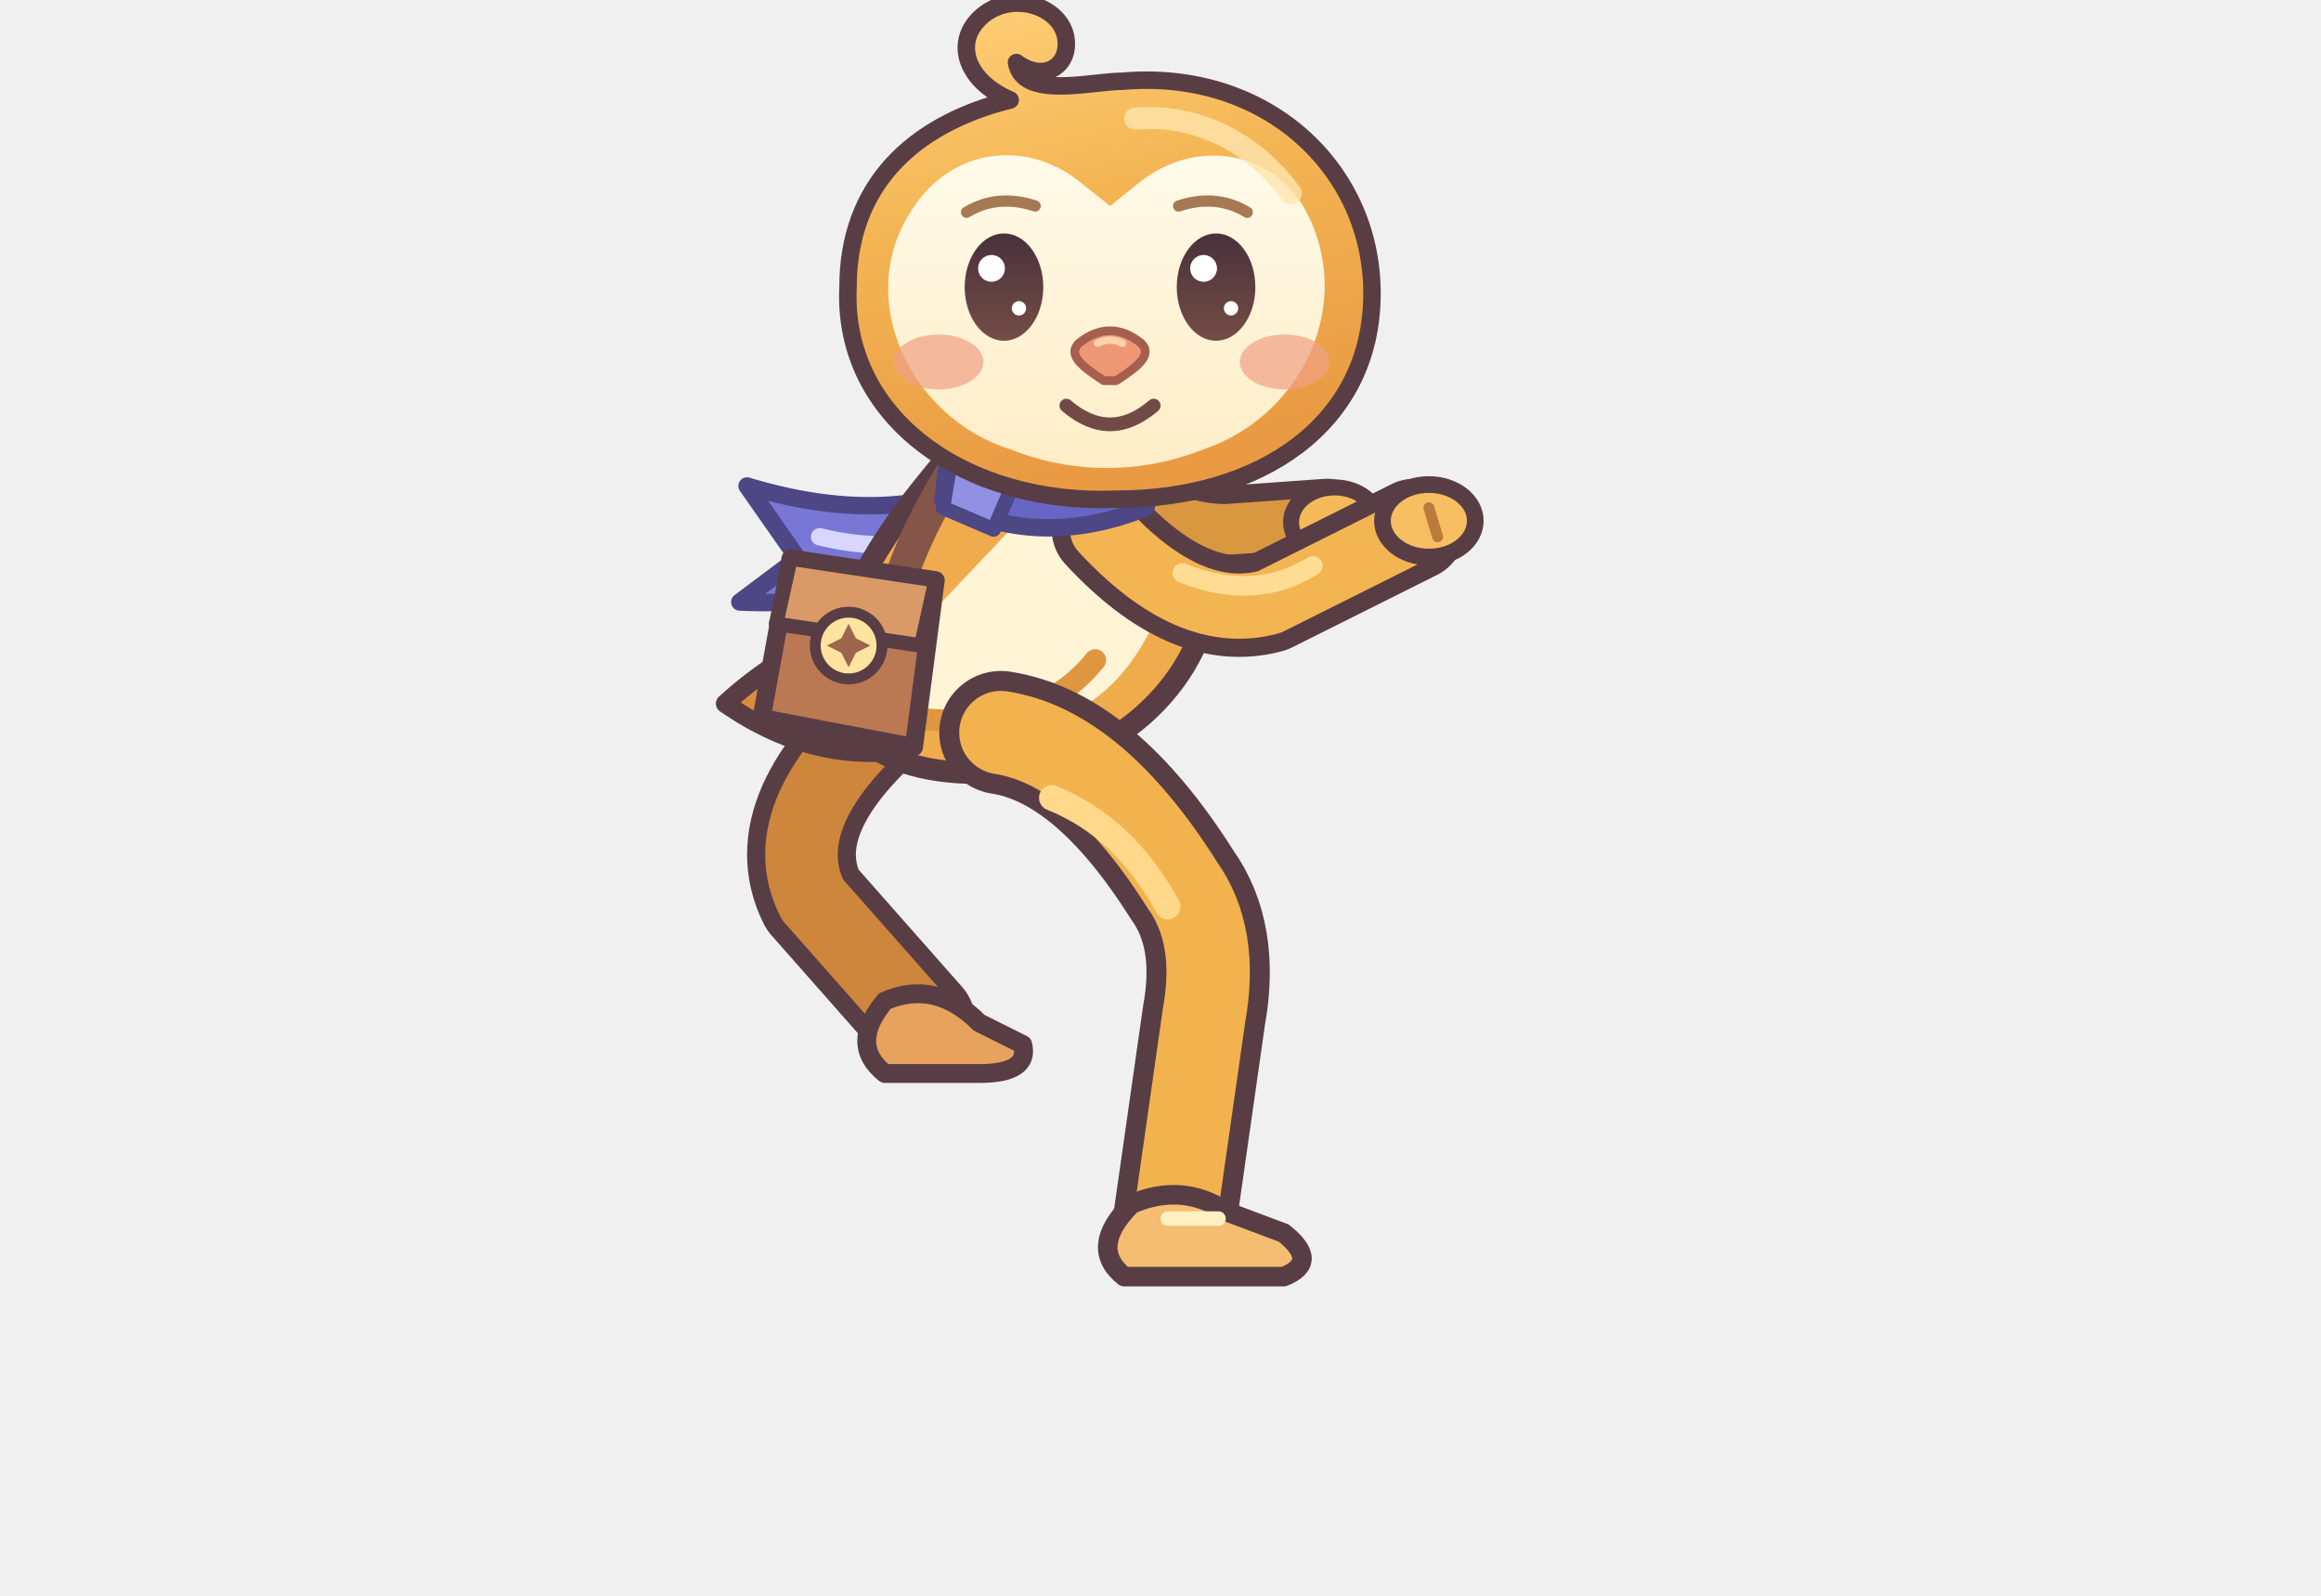
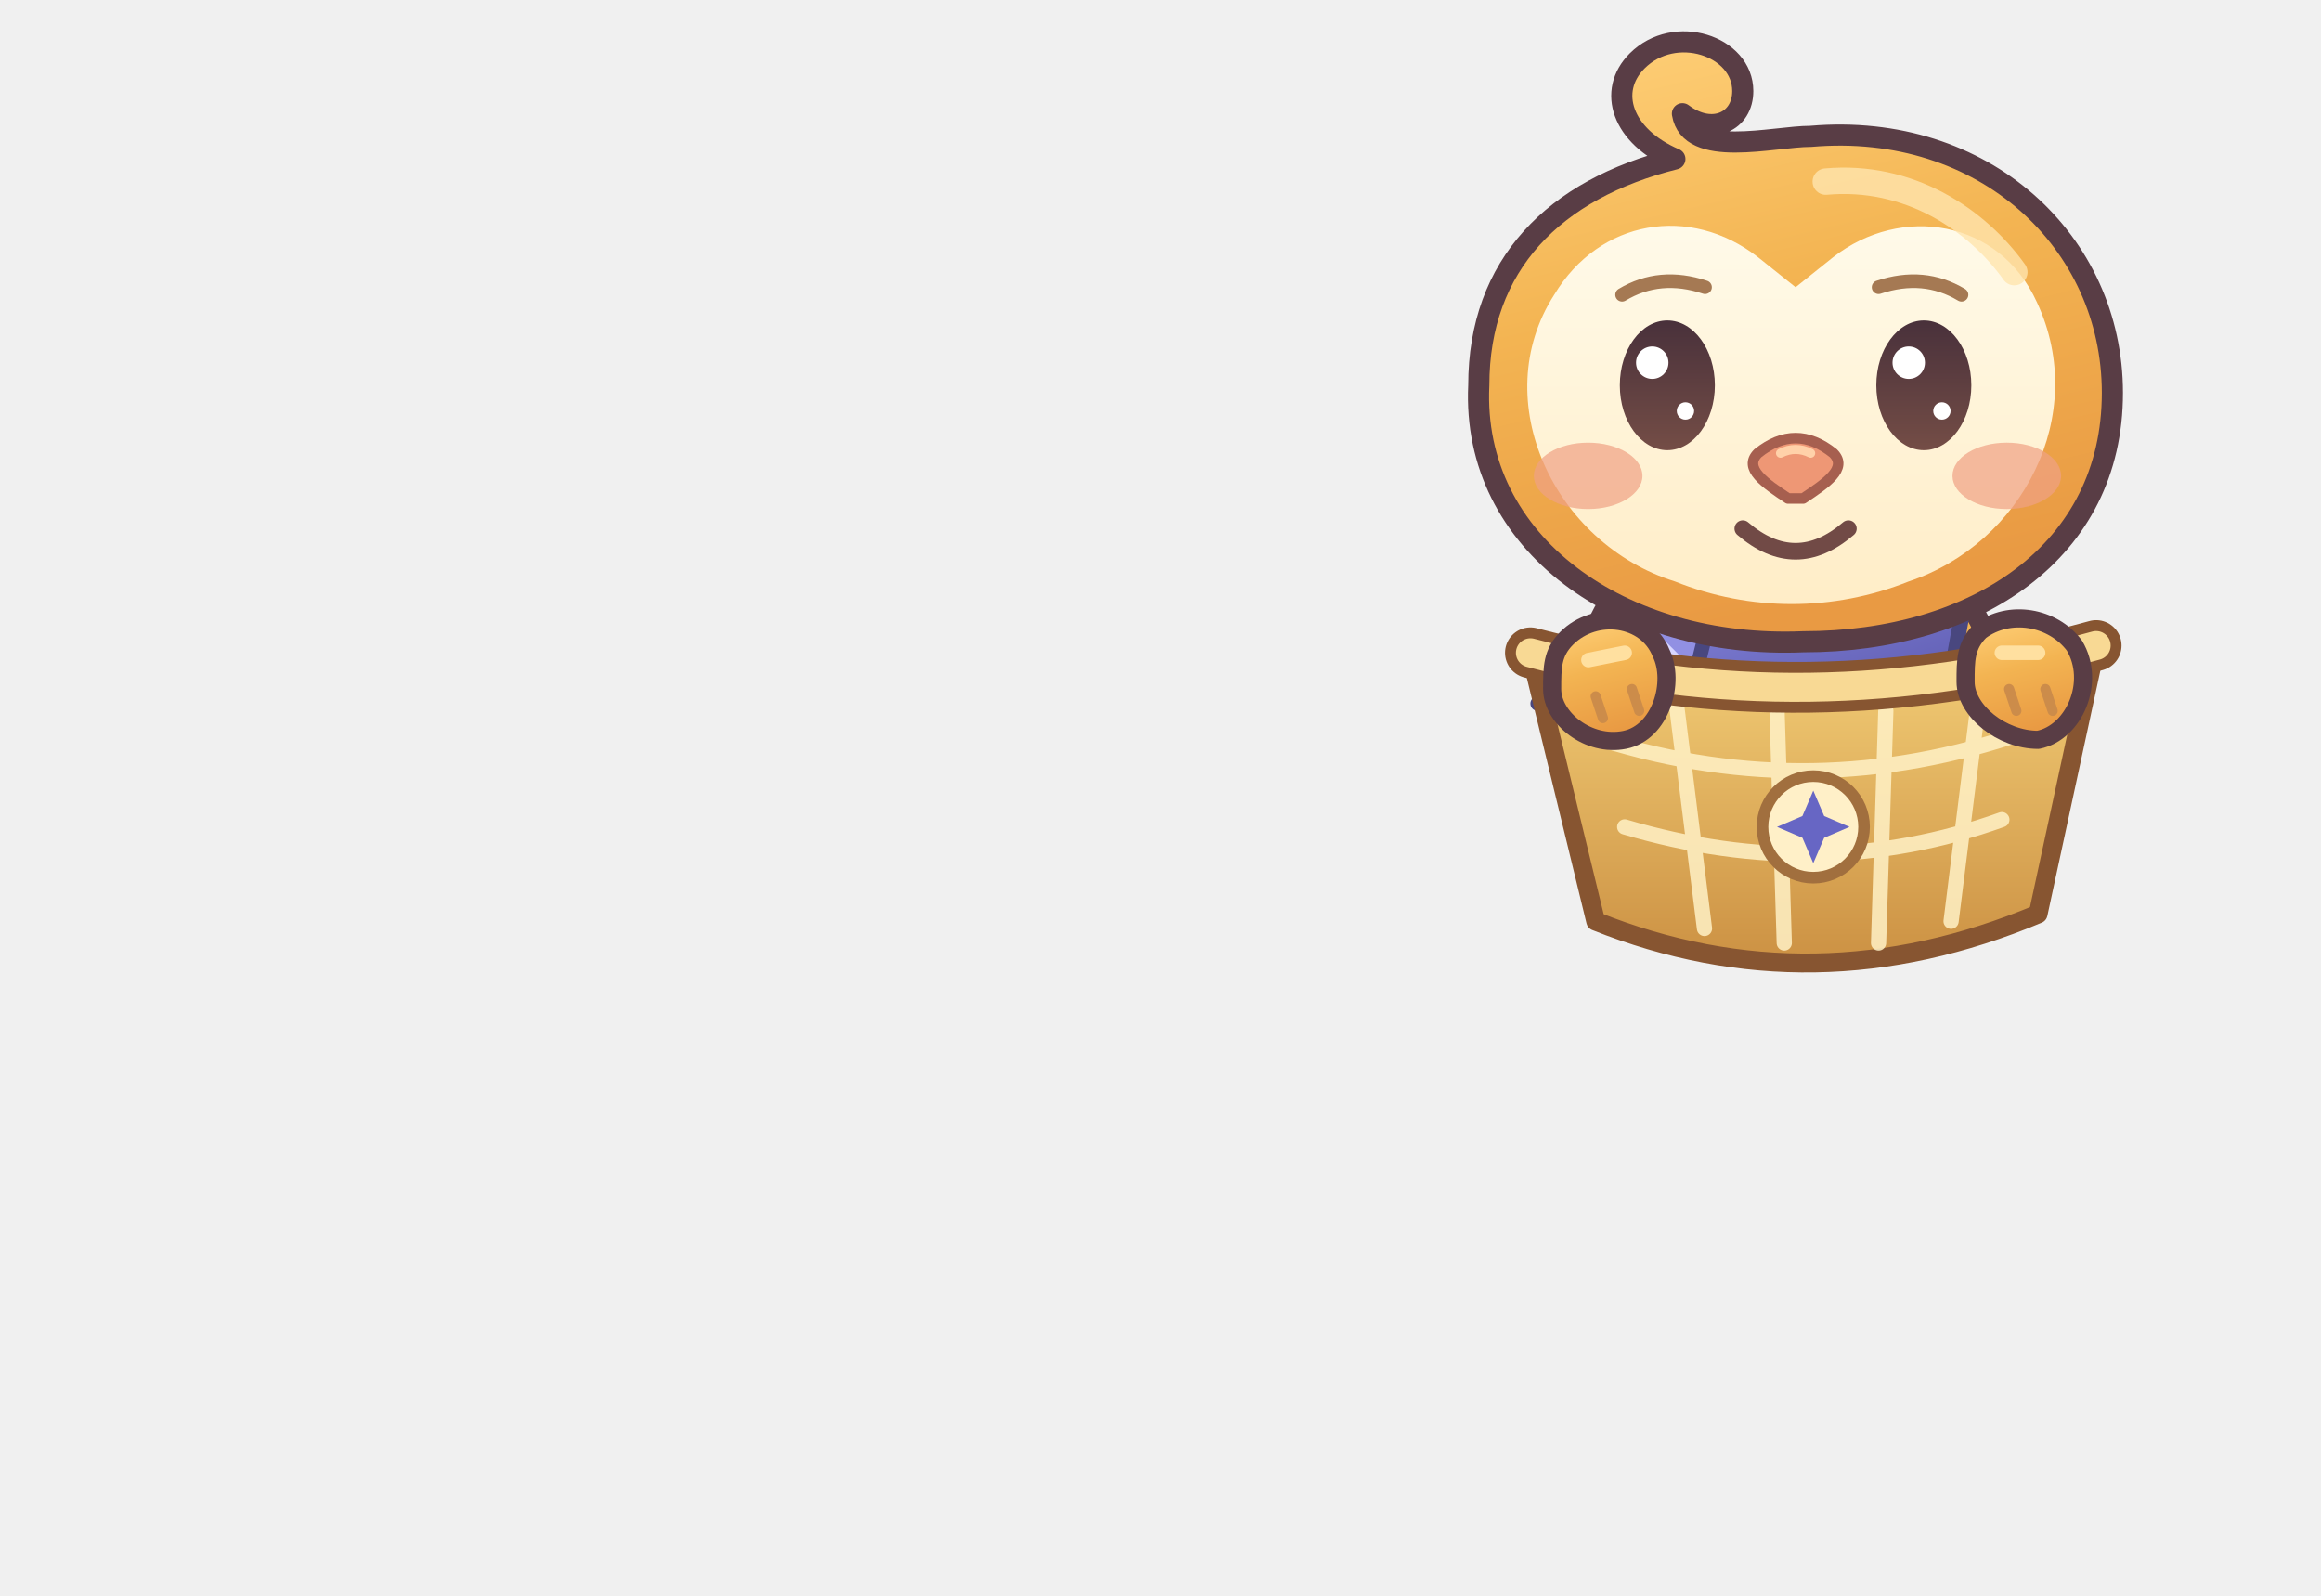
<svg xmlns="http://www.w3.org/2000/svg" width="320" height="220" viewBox="0 0 320 220">
  <defs>
    <linearGradient id="feather-gold" x1="0" y1="0" x2="0.25" y2="1">
      <stop stop-color="#FFD17A" />
      <stop offset=".48" stop-color="#F3B452" />
      <stop offset="1" stop-color="#E99A43" />
    </linearGradient>
    <linearGradient id="face-cream" x1="0" y1="0" x2="0" y2="1">
      <stop stop-color="#FFFAE9" />
      <stop offset="1" stop-color="#FFEDC7" />
    </linearGradient>
    <linearGradient id="scarf-blue" x1="0" y1="0" x2="1" y2="1">
      <stop stop-color="#8586DC" />
      <stop offset="1" stop-color="#5B58AD" />
    </linearGradient>
    <linearGradient id="eye-brown" x1="0" y1="0" x2="0" y2="1">
      <stop stop-color="#49313B" />
      <stop offset="1" stop-color="#744D46" />
    </linearGradient>
+     <linearGradient id="basket" x2="0" y2="1">
+       <stop stop-color="#f3ce77" />
+       <stop offset="1" stop-color="#cc9143" />
+     </linearGradient>
  </defs>
-   <g stroke="#593D45" stroke-linejoin="round" stroke-linecap="round">
-     <path d="M124 97Q106 112 112 124L127 141" fill="none" stroke="#593D45" stroke-width="15" />
-     <path d="M124 97Q106 112 112 124L127 141" fill="none" stroke="#CE853C" stroke-width="10" />
-     <path d="M122 138q7-3 13 3l6 3q1 4-6 4h-13q-5-4 0-10Z" fill="#E7A35D" stroke-width="2.6" />
-     <path d="M127 85q-15 1-27 12 13 9 27 6l11-8" fill="#DA8C3D" stroke-width="2.6" />
-     <path d="M142 63q-16 11-39 4l7 10-8 6q22 1 41-11" fill="#7877D6" stroke="#4D4785" stroke-width="2.4" />
-     <path d="M113 74q12 3 23-2" fill="none" stroke="#D8D6FF" stroke-width="2.4" />
-     <path d="M136 57q22-4 29 13c7 15-5 33-23 36-13 2-26-1-27-12 0-13 11-26 21-37Z" fill="#F0AB4C" stroke-width="3" />
-     <path d="M145 67c15-1 19 11 13 21-6 11-16 14-26 12-6-2-9-7-5-14Z" fill="#FFF4D6" stroke="none" />
-     <path d="M126 99q17 2 25-8" fill="none" stroke="#DF963F" stroke-width="3" />
-     <path d="M138 101q13 2 25 21 5 7 3 18l-4 28" fill="none" stroke="#593D45" stroke-width="17" />
-     <path d="M138 101q13 2 25 21 5 7 3 18l-4 28" fill="none" stroke="#F2B34F" stroke-width="11.5" />
-     <path d="M145 110q10 4 16 15" fill="none" stroke="#FFD88C" stroke-width="3.5" />
-     <path d="M156 166q7-3 13 1l8 3q5 4 0 6h-22q-5-4 1-10Z" fill="#F5BD71" stroke-width="2.7" />
-     <path d="M161 168h7" stroke="#FFF1C2" stroke-width="2" />
-     <path d="M132 64q-9 14-10 26" fill="none" stroke="#865549" stroke-width="4.5" />
-     <path d="m109 77 20 3-3 23-21-4Z" fill="#BA7853" stroke-width="2.5" />
-     <path d="m109 77 20 3-2 9-20-3Z" fill="#D99A67" stroke-width="2" />
-     <circle cx="117" cy="89" r="4.6" fill="#FFE4A0" stroke-width="1.5" />
-     <path d="m117 86 1 2 2 1-2 1-1 2-1-2-2-1 2-1Z" fill="#9C654C" stroke="none" />
-     <path d="M151 66q10 7 18 7l14-1" fill="none" stroke="#593D45" stroke-width="12" />
-     <path d="M151 66q10 7 18 7l14-1" fill="none" stroke="#D99840" stroke-width="7" />
-     <ellipse cx="184" cy="72" rx="6" ry="4.8" fill="#F5B959" stroke-width="2.2" />
-     <path d="M152 73q12 13 23 10l20-10" fill="none" stroke="#593D45" stroke-width="14" />
-     <path d="M152 73q12 13 23 10l20-10" fill="none" stroke="#F3B452" stroke-width="9" />
-     <path d="M163 79q10 4 18-1" fill="none" stroke="#FFDC94" stroke-width="2.7" />
-     <ellipse cx="197" cy="71.8" rx="6.4" ry="5" fill="#F7BE62" stroke-width="2.3" />
-     <path d="m197 70 1.2 4" fill="none" stroke="#BA7B3C" stroke-width="1.5" />
-     <path d="M131 60q14 8 29 1l-2 9q-15 6-28-1Z" fill="#6766C4" stroke="#4D4785" stroke-width="2.4" />
-     <path d="M131 64q6-3 9 2l-3 7-7-3Z" fill="#9190E3" stroke="#4D4785" stroke-width="2" />
+   <g id="basket-passenger-body" stroke="#593D45" stroke-linejoin="round" stroke-linecap="round">
+     <path d="M224 80q23-12 45 0c10 11 9 29-1 35-12 8-31 8-43-1-9-7-10-23-1-34Z" fill="url(#feather-gold)" stroke-width="2.8" />
+     <ellipse cx="247" cy="101" rx="17" ry="14" fill="#FFF4D6" stroke="none" />
+     <path d="M223 83q24 10 48-1l-2 11q-21 9-44 0Z" fill="url(#scarf-blue)" stroke="#49477F" stroke-width="2.1" />
+     <path d="M225 88q-6 7-13 9l7 2 1 6q10-5 14-13Z" fill="#7877D6" stroke="#49477F" stroke-width="2" />
+     <path d="M225 86q6-3 10 2l-2 8q-7 2-10-3Z" fill="#9190E3" stroke="#49477F" stroke-width="2" />
+     <path d="m228 88 3 3" fill="none" stroke="#D8D6FF" stroke-width="1.7" />
  </g>
-   <g transform="translate(98 -6) scale(.86)">
+   <g transform="translate(181 -2) scale(1.04)">
    <g id="buddy-head">
      <path d="M48 23c-7-3-9-9-5-13 5-5 14-2 14 4 0 4-4 6-8 3 1 6 12 3 17 3 23-2 40 14 40 34 0 21-18 33-41 33-24 1-44-13-43-34 0-16 10-26 26-30Z" fill="url(#feather-gold)" stroke="#593D45" stroke-width="2.8" stroke-linejoin="round" />
      <path d="M32 41c6-10 18-12 27-5l5 4 5-4c9-7 22-5 27 6 7 15-2 32-17 37-10 4-21 4-31 0-16-5-25-24-16-38Z" fill="url(#face-cream)" />
      <path d="M68 26c11-1 20 5 25 12" fill="none" stroke="#FFE5AE" stroke-width="3.5" stroke-linecap="round" opacity=".8" />
      <ellipse cx="36.5" cy="65" rx="7.2" ry="4.4" fill="#EFA184" opacity=".7" />
      <ellipse cx="92" cy="65" rx="7.2" ry="4.4" fill="#EFA184" opacity=".7" />
      <path d="M41 41q5-3 11-1m23 0q6-2 11 1" fill="none" stroke="#A57953" stroke-width="1.8" stroke-linecap="round" />
      <g fill="url(#eye-brown)">
        <ellipse cx="47" cy="53" rx="6.3" ry="8.6" />
        <ellipse cx="81" cy="53" rx="6.3" ry="8.6" />
      </g>
      <g fill="#FFFFFF">
        <circle cx="45" cy="50" r="2.15" />
        <circle cx="49.4" cy="56.4" r="1.15" />
        <circle cx="79" cy="50" r="2.15" />
        <circle cx="83.4" cy="56.4" r="1.15" />
      </g>
      <path d="M59 62q5-4 10 0c2 2-1 4-4 6h-2c-3-2-6-4-4-6Z" fill="#EE9775" stroke="#A65F4F" stroke-width="1.4" stroke-linejoin="round" />
      <path d="M62 62q2-1 4 0" fill="none" stroke="#FFD1A9" stroke-width="1.2" stroke-linecap="round" />
      <path d="M57 72q7 6 14 0" fill="none" stroke="#714A46" stroke-width="2.2" stroke-linecap="round" />
    </g>
  </g>
+   <g id="bicycle-basket-front" stroke-linejoin="round" stroke-linecap="round">
+     <path d="M211 90q38 10 78-1l-8 37q-31 13-61 1Z" fill="url(#basket)" stroke="#875531" stroke-width="2.6" />
+     <path d="m221 102q29 9 58-1m-55 13q27 8 52-1m-45-17 4 32m10-30 1 32m14-32-1 32m14-35-4 32" fill="none" stroke="#fff1c5" stroke-width="2.1" opacity=".85" />
+     <path d="M211 90q38 10 78-1" fill="none" stroke="#875531" stroke-width="7" />
+     <path d="M211 90q38 10 78-1" fill="none" stroke="#f8d994" stroke-width="4" />
+     <circle cx="250" cy="114" r="7" fill="#fff0c8" stroke="#a16f3e" stroke-width="1.6" />
+     <path d="m250 109 1.5 3.5 3.5 1.5-3.5 1.5-1.5 3.5-1.5-3.5-3.5-1.5 3.5-1.5Z" fill="#6766c4" />
+   </g>
+   <g id="basket-passenger-paws" stroke="#593D45" stroke-linejoin="round" stroke-linecap="round">
+     <path d="M216 88c4-4 11-3 13 2 2 4 0 11-5 12-5 1-10-3-10-7 0-3 0-5 2-7Z" fill="url(#feather-gold)" stroke-width="2.5" />
+     <path d="M273 87c4-3 10-2 13 2 3 5 0 12-5 13-5 0-10-4-10-8 0-3 0-5 2-7Z" fill="url(#feather-gold)" stroke-width="2.5" />
+     <path d="m220 96 1 3m4-4 1 3m51-3 1 3m4-3 1 3" fill="none" stroke="#CC8C4A" stroke-width="1.4" />
+     <path d="m219 91 5-1m52 0h5" fill="none" stroke="#FFE0A0" stroke-width="2" />
+   </g>
</svg>
